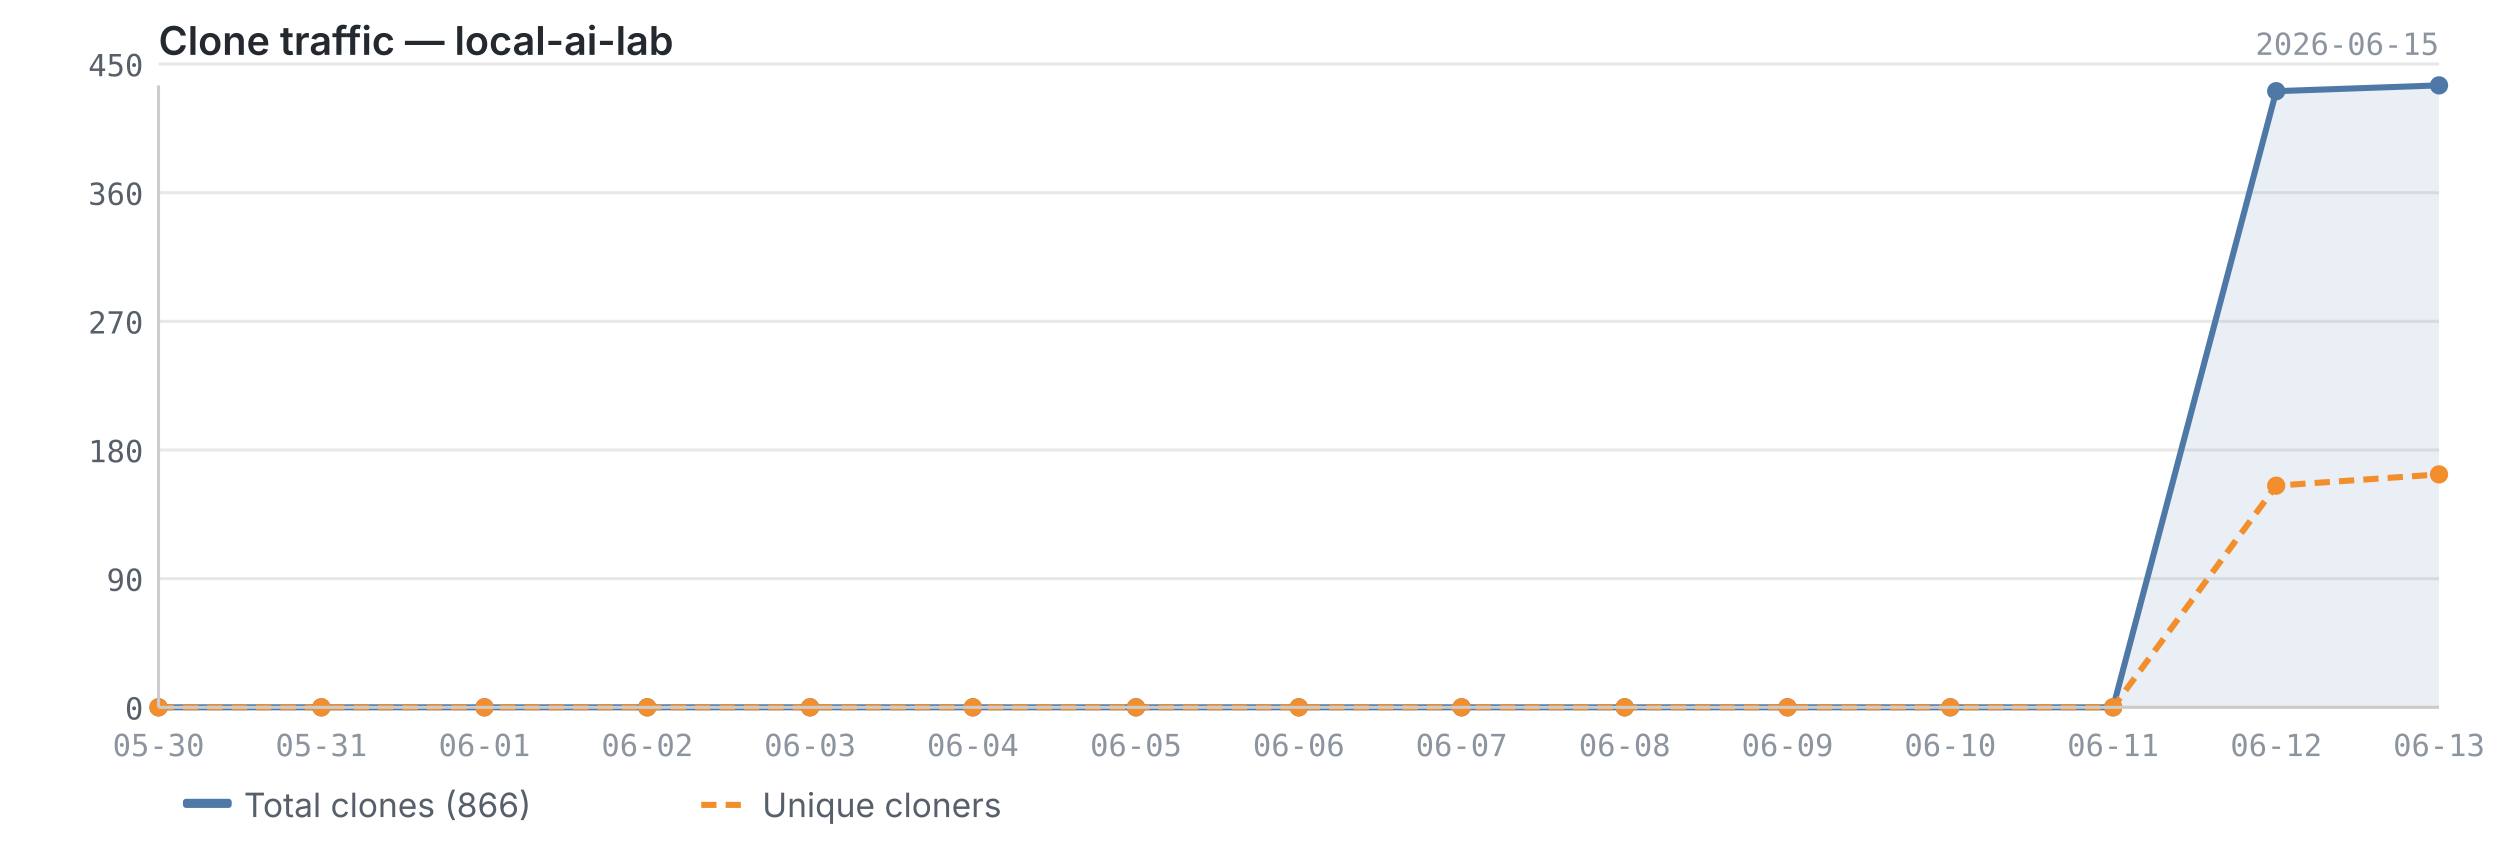
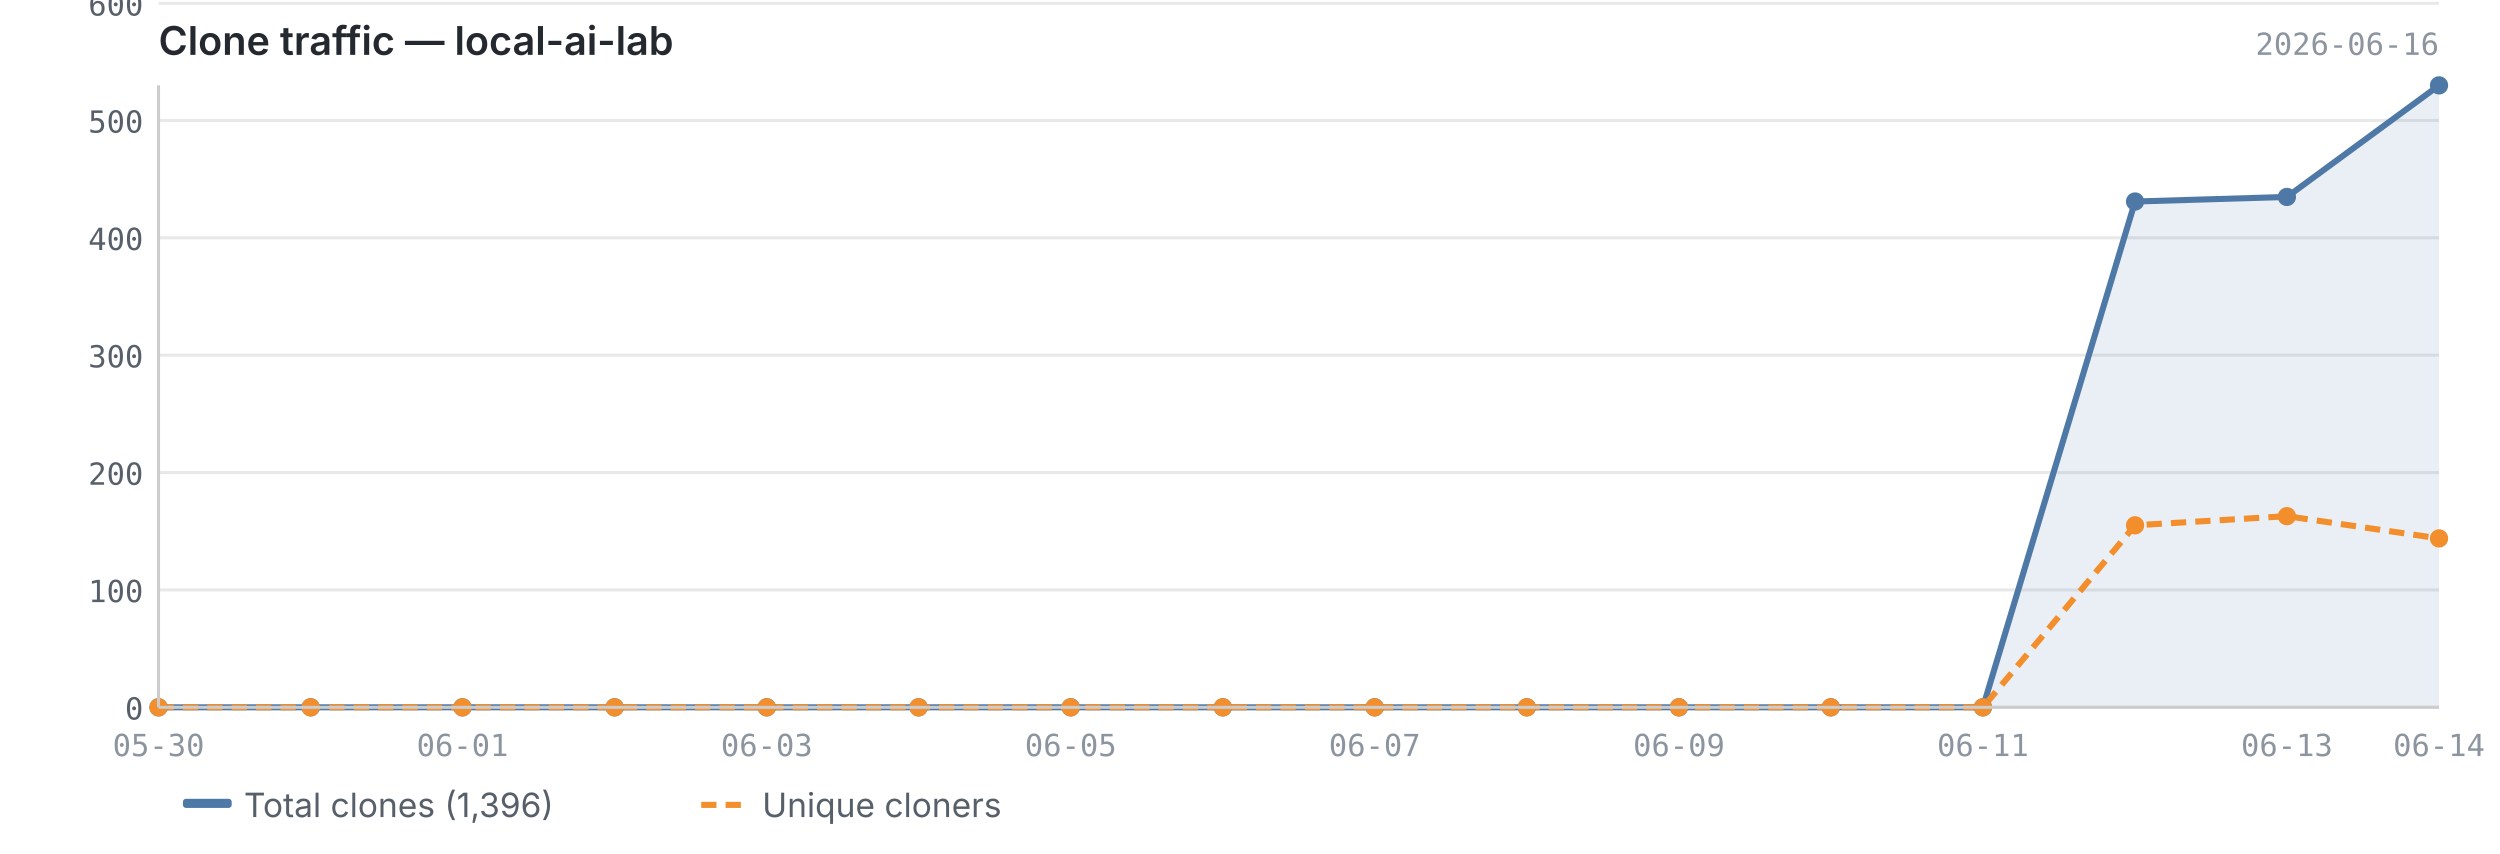
<svg xmlns="http://www.w3.org/2000/svg" viewBox="0 0 820 280" width="820" height="280">
  <text x="52" y="18" font-size="13" font-weight="600" fill="#24292f" font-family="-apple-system, BlinkMacSystemFont, 'Segoe UI', sans-serif">Clone traffic — local-ai-lab</text>
-   <text x="800" y="18" font-size="10" fill="#8c959f" font-family="ui-monospace, SFMono-Regular, 'SF Mono', Menlo, monospace" text-anchor="end">2026-06-15</text>
+   <text x="800" y="18" font-size="10" fill="#8c959f" font-family="ui-monospace, SFMono-Regular, 'SF Mono', Menlo, monospace" text-anchor="end">2026-06-16</text>
  <line x1="52" y1="232.0" x2="800" y2="232.0" stroke="#e8e8e8" stroke-width="1" />
-   <line x1="52" y1="189.8" x2="800" y2="189.8" stroke="#e8e8e8" stroke-width="1" />
-   <line x1="52" y1="147.6" x2="800" y2="147.6" stroke="#e8e8e8" stroke-width="1" />
-   <line x1="52" y1="105.4" x2="800" y2="105.4" stroke="#e8e8e8" stroke-width="1" />
-   <line x1="52" y1="63.2" x2="800" y2="63.2" stroke="#e8e8e8" stroke-width="1" />
-   <line x1="52" y1="21.0" x2="800" y2="21.0" stroke="#e8e8e8" stroke-width="1" />
-   <path d="M52.0,232.0 L52.0,232.0 L105.4,232.0 L158.9,232.0 L212.3,232.0 L265.7,232.0 L319.1,232.0 L372.6,232.0 L426.0,232.0 L479.4,232.0 L532.9,232.0 L586.3,232.0 L639.7,232.0 L693.1,232.0 L746.6,29.9 L800.0,28.0 L800.0,232.0 L52.0,232.0Z" fill="#4e79a7" opacity="0.12" />
-   <polyline points="52.0,232.0 105.4,232.0 158.9,232.0 212.3,232.0 265.7,232.0 319.1,232.0 372.6,232.0 426.0,232.0 479.4,232.0 532.9,232.0 586.3,232.0 639.7,232.0 693.1,232.0 746.6,29.9 800.0,28.0" fill="none" stroke="#4e79a7" stroke-width="2" stroke-linejoin="round" />
-   <polyline points="52.0,232.0 105.4,232.0 158.9,232.0 212.3,232.0 265.7,232.0 319.1,232.0 372.6,232.0 426.0,232.0 479.4,232.0 532.9,232.0 586.3,232.0 639.7,232.0 693.1,232.0 746.6,159.3 800.0,155.6" fill="none" stroke="#f28e2b" stroke-width="2" stroke-linejoin="round" stroke-dasharray="5,3" />
+   <line x1="52" y1="193.5" x2="800" y2="193.5" stroke="#e8e8e8" stroke-width="1" />
+   <line x1="52" y1="155.0" x2="800" y2="155.0" stroke="#e8e8e8" stroke-width="1" />
+   <line x1="52" y1="116.5" x2="800" y2="116.5" stroke="#e8e8e8" stroke-width="1" />
+   <line x1="52" y1="78.0" x2="800" y2="78.0" stroke="#e8e8e8" stroke-width="1" />
+   <line x1="52" y1="39.5" x2="800" y2="39.5" stroke="#e8e8e8" stroke-width="1" />
+   <line x1="52" y1="1.1" x2="800" y2="1.1" stroke="#e8e8e8" stroke-width="1" />
+   <path d="M52.0,232.0 L52.0,232.0 L101.9,232.0 L151.7,232.0 L201.6,232.0 L251.5,232.0 L301.3,232.0 L351.2,232.0 L401.1,232.0 L450.9,232.0 L500.8,232.0 L550.7,232.0 L600.5,232.0 L650.4,232.0 L700.3,66.1 L750.1,64.6 L800.0,28.0 L800.0,232.0 L52.0,232.0Z" fill="#4e79a7" opacity="0.12" />
+   <polyline points="52.0,232.0 101.9,232.0 151.7,232.0 201.6,232.0 251.5,232.0 301.3,232.0 351.2,232.0 401.1,232.0 450.9,232.0 500.8,232.0 550.7,232.0 600.5,232.0 650.4,232.0 700.3,66.1 750.1,64.6 800.0,28.0" fill="none" stroke="#4e79a7" stroke-width="2" stroke-linejoin="round" />
+   <polyline points="52.0,232.0 101.9,232.0 151.7,232.0 201.6,232.0 251.5,232.0 301.3,232.0 351.2,232.0 401.1,232.0 450.9,232.0 500.8,232.0 550.7,232.0 600.5,232.0 650.4,232.0 700.3,172.3 750.1,169.3 800.0,176.6" fill="none" stroke="#f28e2b" stroke-width="2" stroke-linejoin="round" stroke-dasharray="5,3" />
  <circle cx="52.0" cy="232.0" r="3" fill="#4e79a7" />
-   <circle cx="105.4" cy="232.0" r="3" fill="#4e79a7" />
-   <circle cx="158.9" cy="232.0" r="3" fill="#4e79a7" />
-   <circle cx="212.3" cy="232.0" r="3" fill="#4e79a7" />
-   <circle cx="265.7" cy="232.0" r="3" fill="#4e79a7" />
-   <circle cx="319.1" cy="232.0" r="3" fill="#4e79a7" />
-   <circle cx="372.6" cy="232.0" r="3" fill="#4e79a7" />
-   <circle cx="426.0" cy="232.0" r="3" fill="#4e79a7" />
-   <circle cx="479.4" cy="232.0" r="3" fill="#4e79a7" />
-   <circle cx="532.9" cy="232.0" r="3" fill="#4e79a7" />
-   <circle cx="586.3" cy="232.0" r="3" fill="#4e79a7" />
-   <circle cx="639.7" cy="232.0" r="3" fill="#4e79a7" />
-   <circle cx="693.1" cy="232.0" r="3" fill="#4e79a7" />
-   <circle cx="746.6" cy="29.9" r="3" fill="#4e79a7" />
+   <circle cx="101.9" cy="232.0" r="3" fill="#4e79a7" />
+   <circle cx="151.7" cy="232.0" r="3" fill="#4e79a7" />
+   <circle cx="201.6" cy="232.0" r="3" fill="#4e79a7" />
+   <circle cx="251.5" cy="232.0" r="3" fill="#4e79a7" />
+   <circle cx="301.3" cy="232.0" r="3" fill="#4e79a7" />
+   <circle cx="351.2" cy="232.0" r="3" fill="#4e79a7" />
+   <circle cx="401.1" cy="232.0" r="3" fill="#4e79a7" />
+   <circle cx="450.9" cy="232.0" r="3" fill="#4e79a7" />
+   <circle cx="500.8" cy="232.0" r="3" fill="#4e79a7" />
+   <circle cx="550.7" cy="232.0" r="3" fill="#4e79a7" />
+   <circle cx="600.5" cy="232.0" r="3" fill="#4e79a7" />
+   <circle cx="650.4" cy="232.0" r="3" fill="#4e79a7" />
+   <circle cx="700.3" cy="66.1" r="3" fill="#4e79a7" />
+   <circle cx="750.1" cy="64.6" r="3" fill="#4e79a7" />
  <circle cx="800.0" cy="28.0" r="3" fill="#4e79a7" />
  <circle cx="52.0" cy="232.0" r="3" fill="#f28e2b" />
-   <circle cx="105.4" cy="232.0" r="3" fill="#f28e2b" />
-   <circle cx="158.9" cy="232.0" r="3" fill="#f28e2b" />
-   <circle cx="212.3" cy="232.0" r="3" fill="#f28e2b" />
-   <circle cx="265.7" cy="232.0" r="3" fill="#f28e2b" />
-   <circle cx="319.1" cy="232.0" r="3" fill="#f28e2b" />
-   <circle cx="372.6" cy="232.0" r="3" fill="#f28e2b" />
-   <circle cx="426.0" cy="232.0" r="3" fill="#f28e2b" />
-   <circle cx="479.4" cy="232.0" r="3" fill="#f28e2b" />
-   <circle cx="532.9" cy="232.0" r="3" fill="#f28e2b" />
-   <circle cx="586.3" cy="232.0" r="3" fill="#f28e2b" />
-   <circle cx="639.7" cy="232.0" r="3" fill="#f28e2b" />
-   <circle cx="693.1" cy="232.0" r="3" fill="#f28e2b" />
-   <circle cx="746.6" cy="159.3" r="3" fill="#f28e2b" />
-   <circle cx="800.0" cy="155.6" r="3" fill="#f28e2b" />
+   <circle cx="101.9" cy="232.0" r="3" fill="#f28e2b" />
+   <circle cx="151.7" cy="232.0" r="3" fill="#f28e2b" />
+   <circle cx="201.6" cy="232.0" r="3" fill="#f28e2b" />
+   <circle cx="251.5" cy="232.0" r="3" fill="#f28e2b" />
+   <circle cx="301.3" cy="232.0" r="3" fill="#f28e2b" />
+   <circle cx="351.2" cy="232.0" r="3" fill="#f28e2b" />
+   <circle cx="401.1" cy="232.0" r="3" fill="#f28e2b" />
+   <circle cx="450.9" cy="232.0" r="3" fill="#f28e2b" />
+   <circle cx="500.8" cy="232.0" r="3" fill="#f28e2b" />
+   <circle cx="550.7" cy="232.0" r="3" fill="#f28e2b" />
+   <circle cx="600.5" cy="232.0" r="3" fill="#f28e2b" />
+   <circle cx="650.4" cy="232.0" r="3" fill="#f28e2b" />
+   <circle cx="700.3" cy="172.3" r="3" fill="#f28e2b" />
+   <circle cx="750.1" cy="169.3" r="3" fill="#f28e2b" />
+   <circle cx="800.0" cy="176.6" r="3" fill="#f28e2b" />
  <line x1="52" y1="28" x2="52" y2="232" stroke="#cccccc" stroke-width="1" />
  <line x1="52" y1="232" x2="800" y2="232" stroke="#cccccc" stroke-width="1" />
  <text x="47" y="236.0" text-anchor="end" font-size="10" fill="#57606a" font-family="ui-monospace, SFMono-Regular, 'SF Mono', Menlo, monospace">0</text>
-   <text x="47" y="193.8" text-anchor="end" font-size="10" fill="#57606a" font-family="ui-monospace, SFMono-Regular, 'SF Mono', Menlo, monospace">90</text>
-   <text x="47" y="151.6" text-anchor="end" font-size="10" fill="#57606a" font-family="ui-monospace, SFMono-Regular, 'SF Mono', Menlo, monospace">180</text>
-   <text x="47" y="109.4" text-anchor="end" font-size="10" fill="#57606a" font-family="ui-monospace, SFMono-Regular, 'SF Mono', Menlo, monospace">270</text>
-   <text x="47" y="67.2" text-anchor="end" font-size="10" fill="#57606a" font-family="ui-monospace, SFMono-Regular, 'SF Mono', Menlo, monospace">360</text>
-   <text x="47" y="25.0" text-anchor="end" font-size="10" fill="#57606a" font-family="ui-monospace, SFMono-Regular, 'SF Mono', Menlo, monospace">450</text>
+   <text x="47" y="197.5" text-anchor="end" font-size="10" fill="#57606a" font-family="ui-monospace, SFMono-Regular, 'SF Mono', Menlo, monospace">100</text>
+   <text x="47" y="159.0" text-anchor="end" font-size="10" fill="#57606a" font-family="ui-monospace, SFMono-Regular, 'SF Mono', Menlo, monospace">200</text>
+   <text x="47" y="120.5" text-anchor="end" font-size="10" fill="#57606a" font-family="ui-monospace, SFMono-Regular, 'SF Mono', Menlo, monospace">300</text>
+   <text x="47" y="82.0" text-anchor="end" font-size="10" fill="#57606a" font-family="ui-monospace, SFMono-Regular, 'SF Mono', Menlo, monospace">400</text>
+   <text x="47" y="43.5" text-anchor="end" font-size="10" fill="#57606a" font-family="ui-monospace, SFMono-Regular, 'SF Mono', Menlo, monospace">500</text>
+   <text x="47" y="5.1" text-anchor="end" font-size="10" fill="#57606a" font-family="ui-monospace, SFMono-Regular, 'SF Mono', Menlo, monospace">600</text>
  <text x="52.0" y="248" text-anchor="middle" font-size="10" fill="#8c959f" font-family="ui-monospace, SFMono-Regular, 'SF Mono', Menlo, monospace">05-30</text>
-   <text x="105.4" y="248" text-anchor="middle" font-size="10" fill="#8c959f" font-family="ui-monospace, SFMono-Regular, 'SF Mono', Menlo, monospace">05-31</text>
-   <text x="158.9" y="248" text-anchor="middle" font-size="10" fill="#8c959f" font-family="ui-monospace, SFMono-Regular, 'SF Mono', Menlo, monospace">06-01</text>
-   <text x="212.3" y="248" text-anchor="middle" font-size="10" fill="#8c959f" font-family="ui-monospace, SFMono-Regular, 'SF Mono', Menlo, monospace">06-02</text>
-   <text x="265.7" y="248" text-anchor="middle" font-size="10" fill="#8c959f" font-family="ui-monospace, SFMono-Regular, 'SF Mono', Menlo, monospace">06-03</text>
-   <text x="319.1" y="248" text-anchor="middle" font-size="10" fill="#8c959f" font-family="ui-monospace, SFMono-Regular, 'SF Mono', Menlo, monospace">06-04</text>
-   <text x="372.6" y="248" text-anchor="middle" font-size="10" fill="#8c959f" font-family="ui-monospace, SFMono-Regular, 'SF Mono', Menlo, monospace">06-05</text>
-   <text x="426.0" y="248" text-anchor="middle" font-size="10" fill="#8c959f" font-family="ui-monospace, SFMono-Regular, 'SF Mono', Menlo, monospace">06-06</text>
-   <text x="479.4" y="248" text-anchor="middle" font-size="10" fill="#8c959f" font-family="ui-monospace, SFMono-Regular, 'SF Mono', Menlo, monospace">06-07</text>
-   <text x="532.9" y="248" text-anchor="middle" font-size="10" fill="#8c959f" font-family="ui-monospace, SFMono-Regular, 'SF Mono', Menlo, monospace">06-08</text>
-   <text x="586.3" y="248" text-anchor="middle" font-size="10" fill="#8c959f" font-family="ui-monospace, SFMono-Regular, 'SF Mono', Menlo, monospace">06-09</text>
-   <text x="639.7" y="248" text-anchor="middle" font-size="10" fill="#8c959f" font-family="ui-monospace, SFMono-Regular, 'SF Mono', Menlo, monospace">06-10</text>
-   <text x="693.1" y="248" text-anchor="middle" font-size="10" fill="#8c959f" font-family="ui-monospace, SFMono-Regular, 'SF Mono', Menlo, monospace">06-11</text>
-   <text x="746.6" y="248" text-anchor="middle" font-size="10" fill="#8c959f" font-family="ui-monospace, SFMono-Regular, 'SF Mono', Menlo, monospace">06-12</text>
-   <text x="800.0" y="248" text-anchor="middle" font-size="10" fill="#8c959f" font-family="ui-monospace, SFMono-Regular, 'SF Mono', Menlo, monospace">06-13</text>
+   <text x="151.7" y="248" text-anchor="middle" font-size="10" fill="#8c959f" font-family="ui-monospace, SFMono-Regular, 'SF Mono', Menlo, monospace">06-01</text>
+   <text x="251.5" y="248" text-anchor="middle" font-size="10" fill="#8c959f" font-family="ui-monospace, SFMono-Regular, 'SF Mono', Menlo, monospace">06-03</text>
+   <text x="351.2" y="248" text-anchor="middle" font-size="10" fill="#8c959f" font-family="ui-monospace, SFMono-Regular, 'SF Mono', Menlo, monospace">06-05</text>
+   <text x="450.9" y="248" text-anchor="middle" font-size="10" fill="#8c959f" font-family="ui-monospace, SFMono-Regular, 'SF Mono', Menlo, monospace">06-07</text>
+   <text x="550.7" y="248" text-anchor="middle" font-size="10" fill="#8c959f" font-family="ui-monospace, SFMono-Regular, 'SF Mono', Menlo, monospace">06-09</text>
+   <text x="650.4" y="248" text-anchor="middle" font-size="10" fill="#8c959f" font-family="ui-monospace, SFMono-Regular, 'SF Mono', Menlo, monospace">06-11</text>
+   <text x="750.1" y="248" text-anchor="middle" font-size="10" fill="#8c959f" font-family="ui-monospace, SFMono-Regular, 'SF Mono', Menlo, monospace">06-13</text>
+   <text x="800.0" y="248" text-anchor="middle" font-size="10" fill="#8c959f" font-family="ui-monospace, SFMono-Regular, 'SF Mono', Menlo, monospace">06-14</text>
  <rect x="60" y="262" width="16" height="3" fill="#4e79a7" rx="1" />
-   <text x="80" y="268" font-size="11" fill="#57606a" font-family="-apple-system, BlinkMacSystemFont, 'Segoe UI', sans-serif">Total clones (866)</text>
+   <text x="80" y="268" font-size="11" fill="#57606a" font-family="-apple-system, BlinkMacSystemFont, 'Segoe UI', sans-serif">Total clones (1,396)</text>
  <line x1="230" y1="264" x2="246" y2="264" stroke="#f28e2b" stroke-width="2" stroke-dasharray="5,3" />
  <text x="250" y="268" font-size="11" fill="#57606a" font-family="-apple-system, BlinkMacSystemFont, 'Segoe UI', sans-serif">Unique cloners</text>
</svg>
